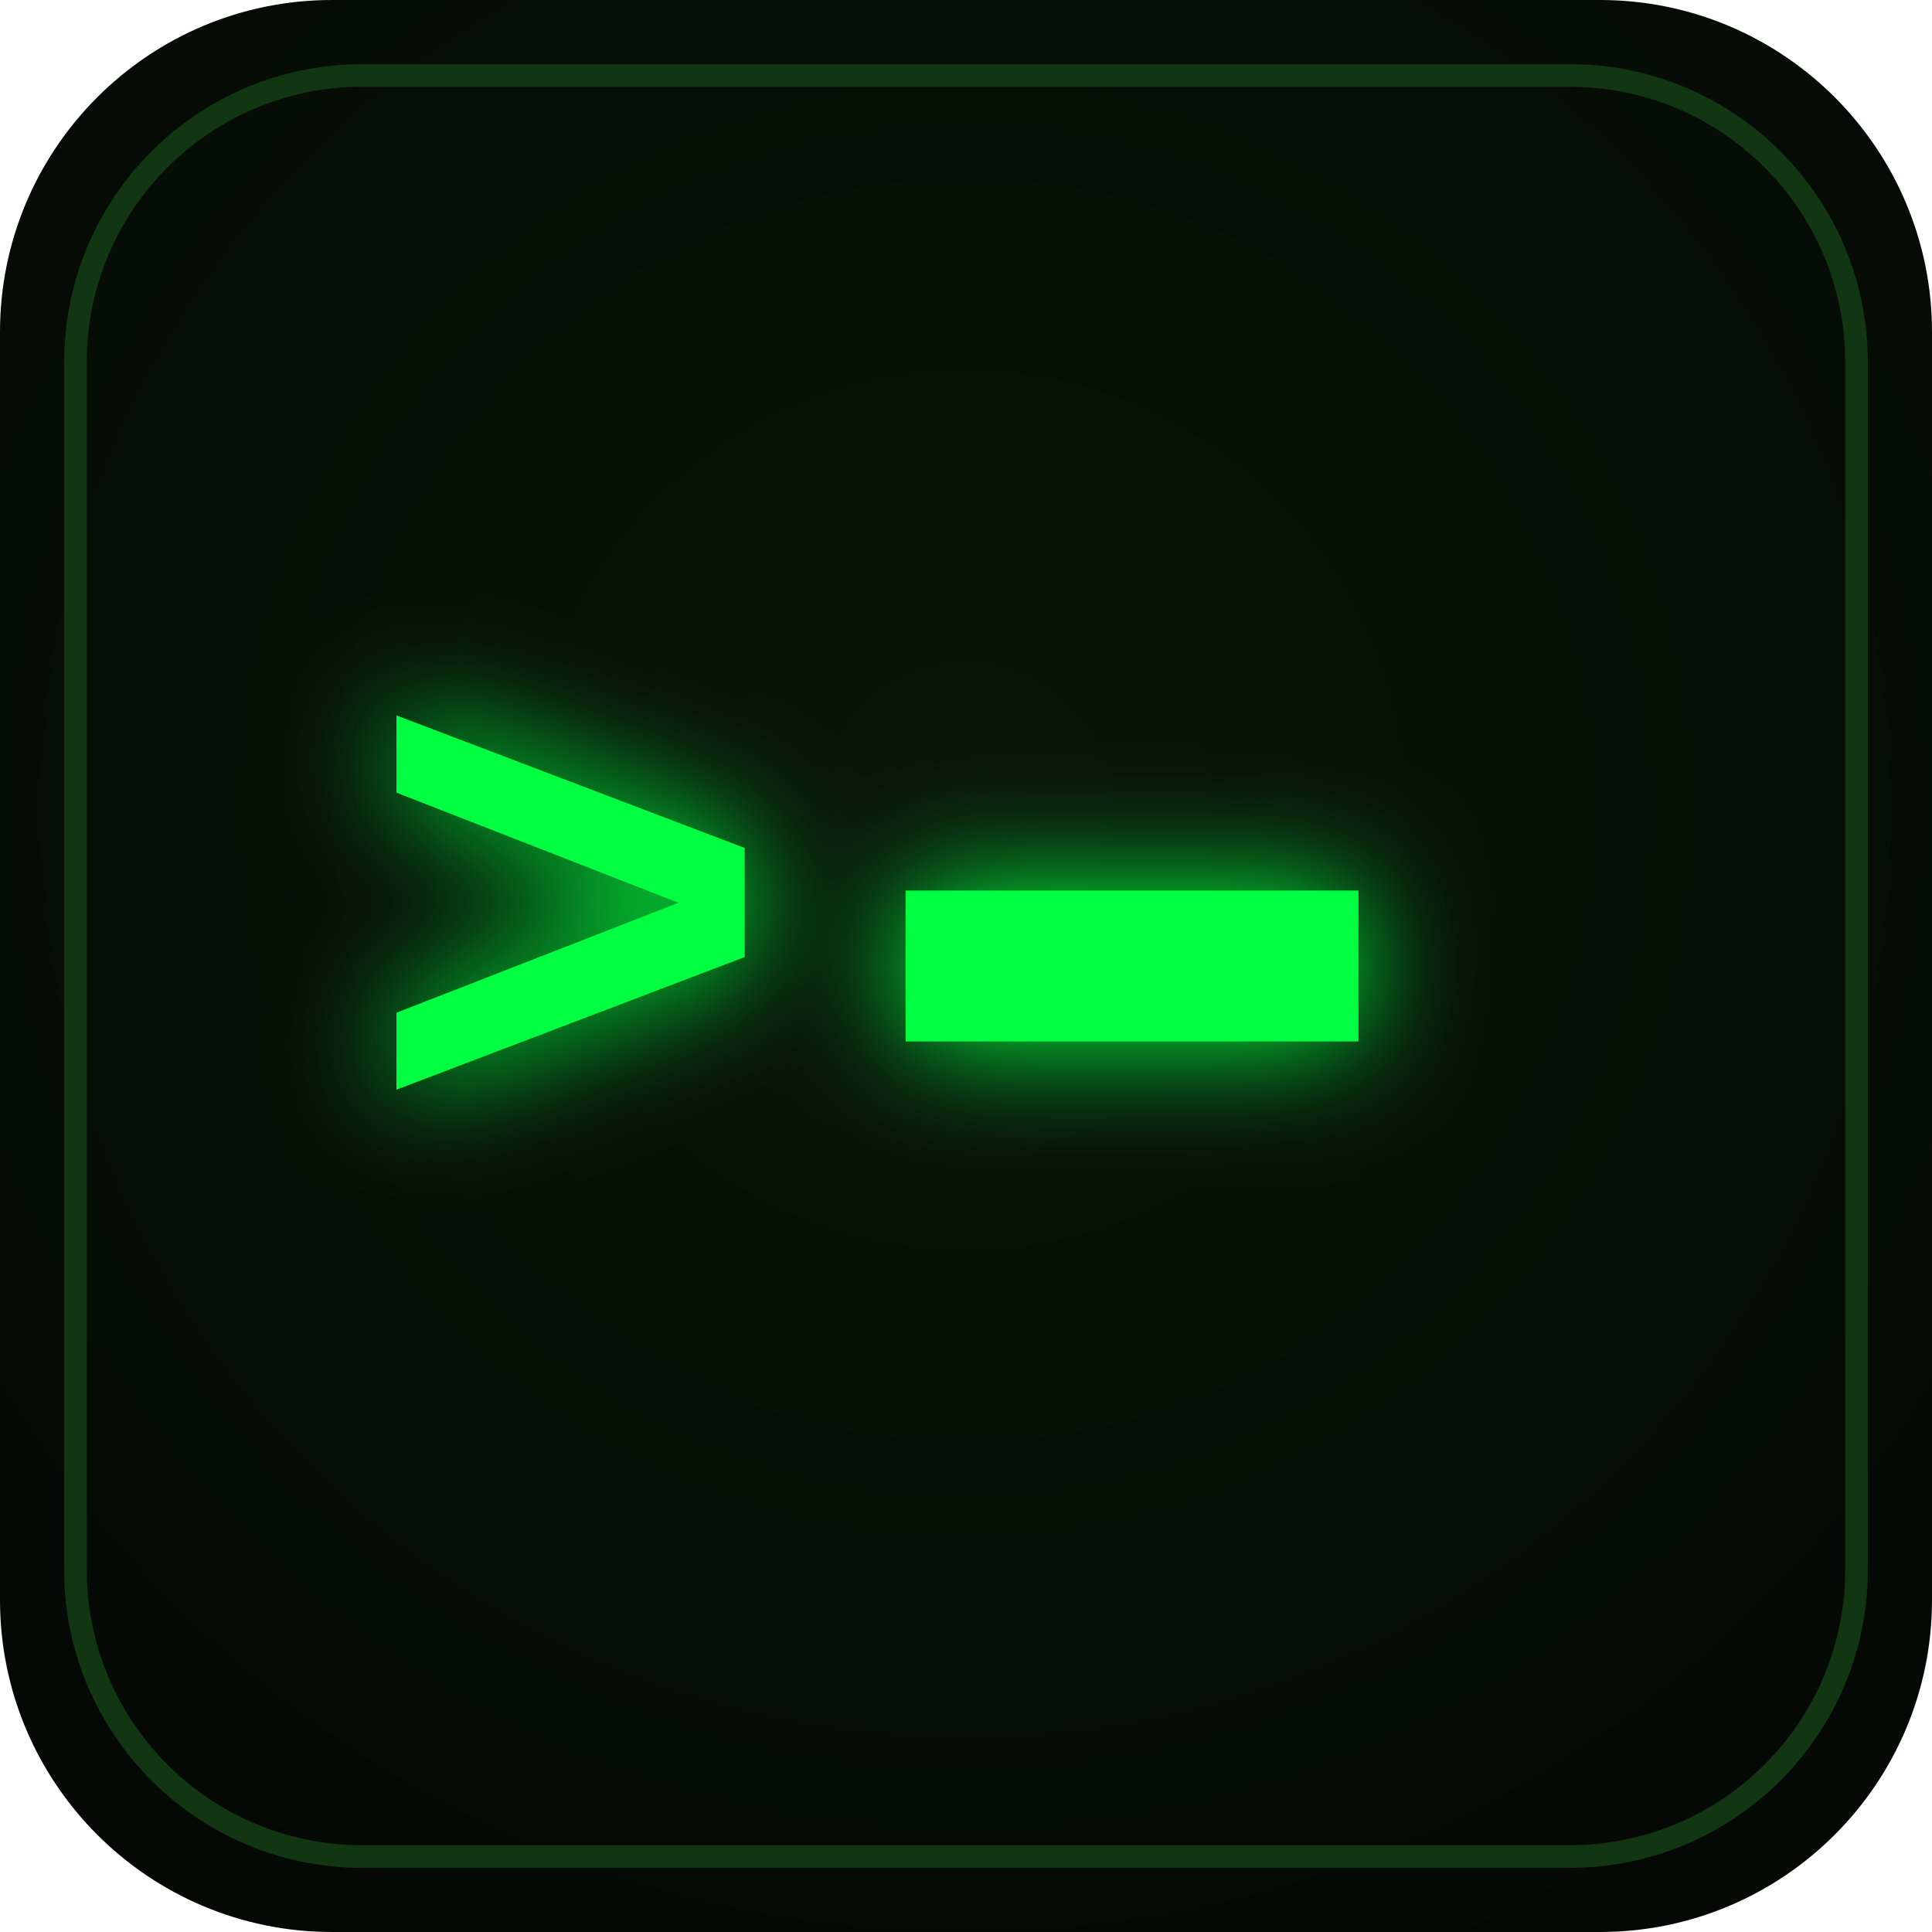
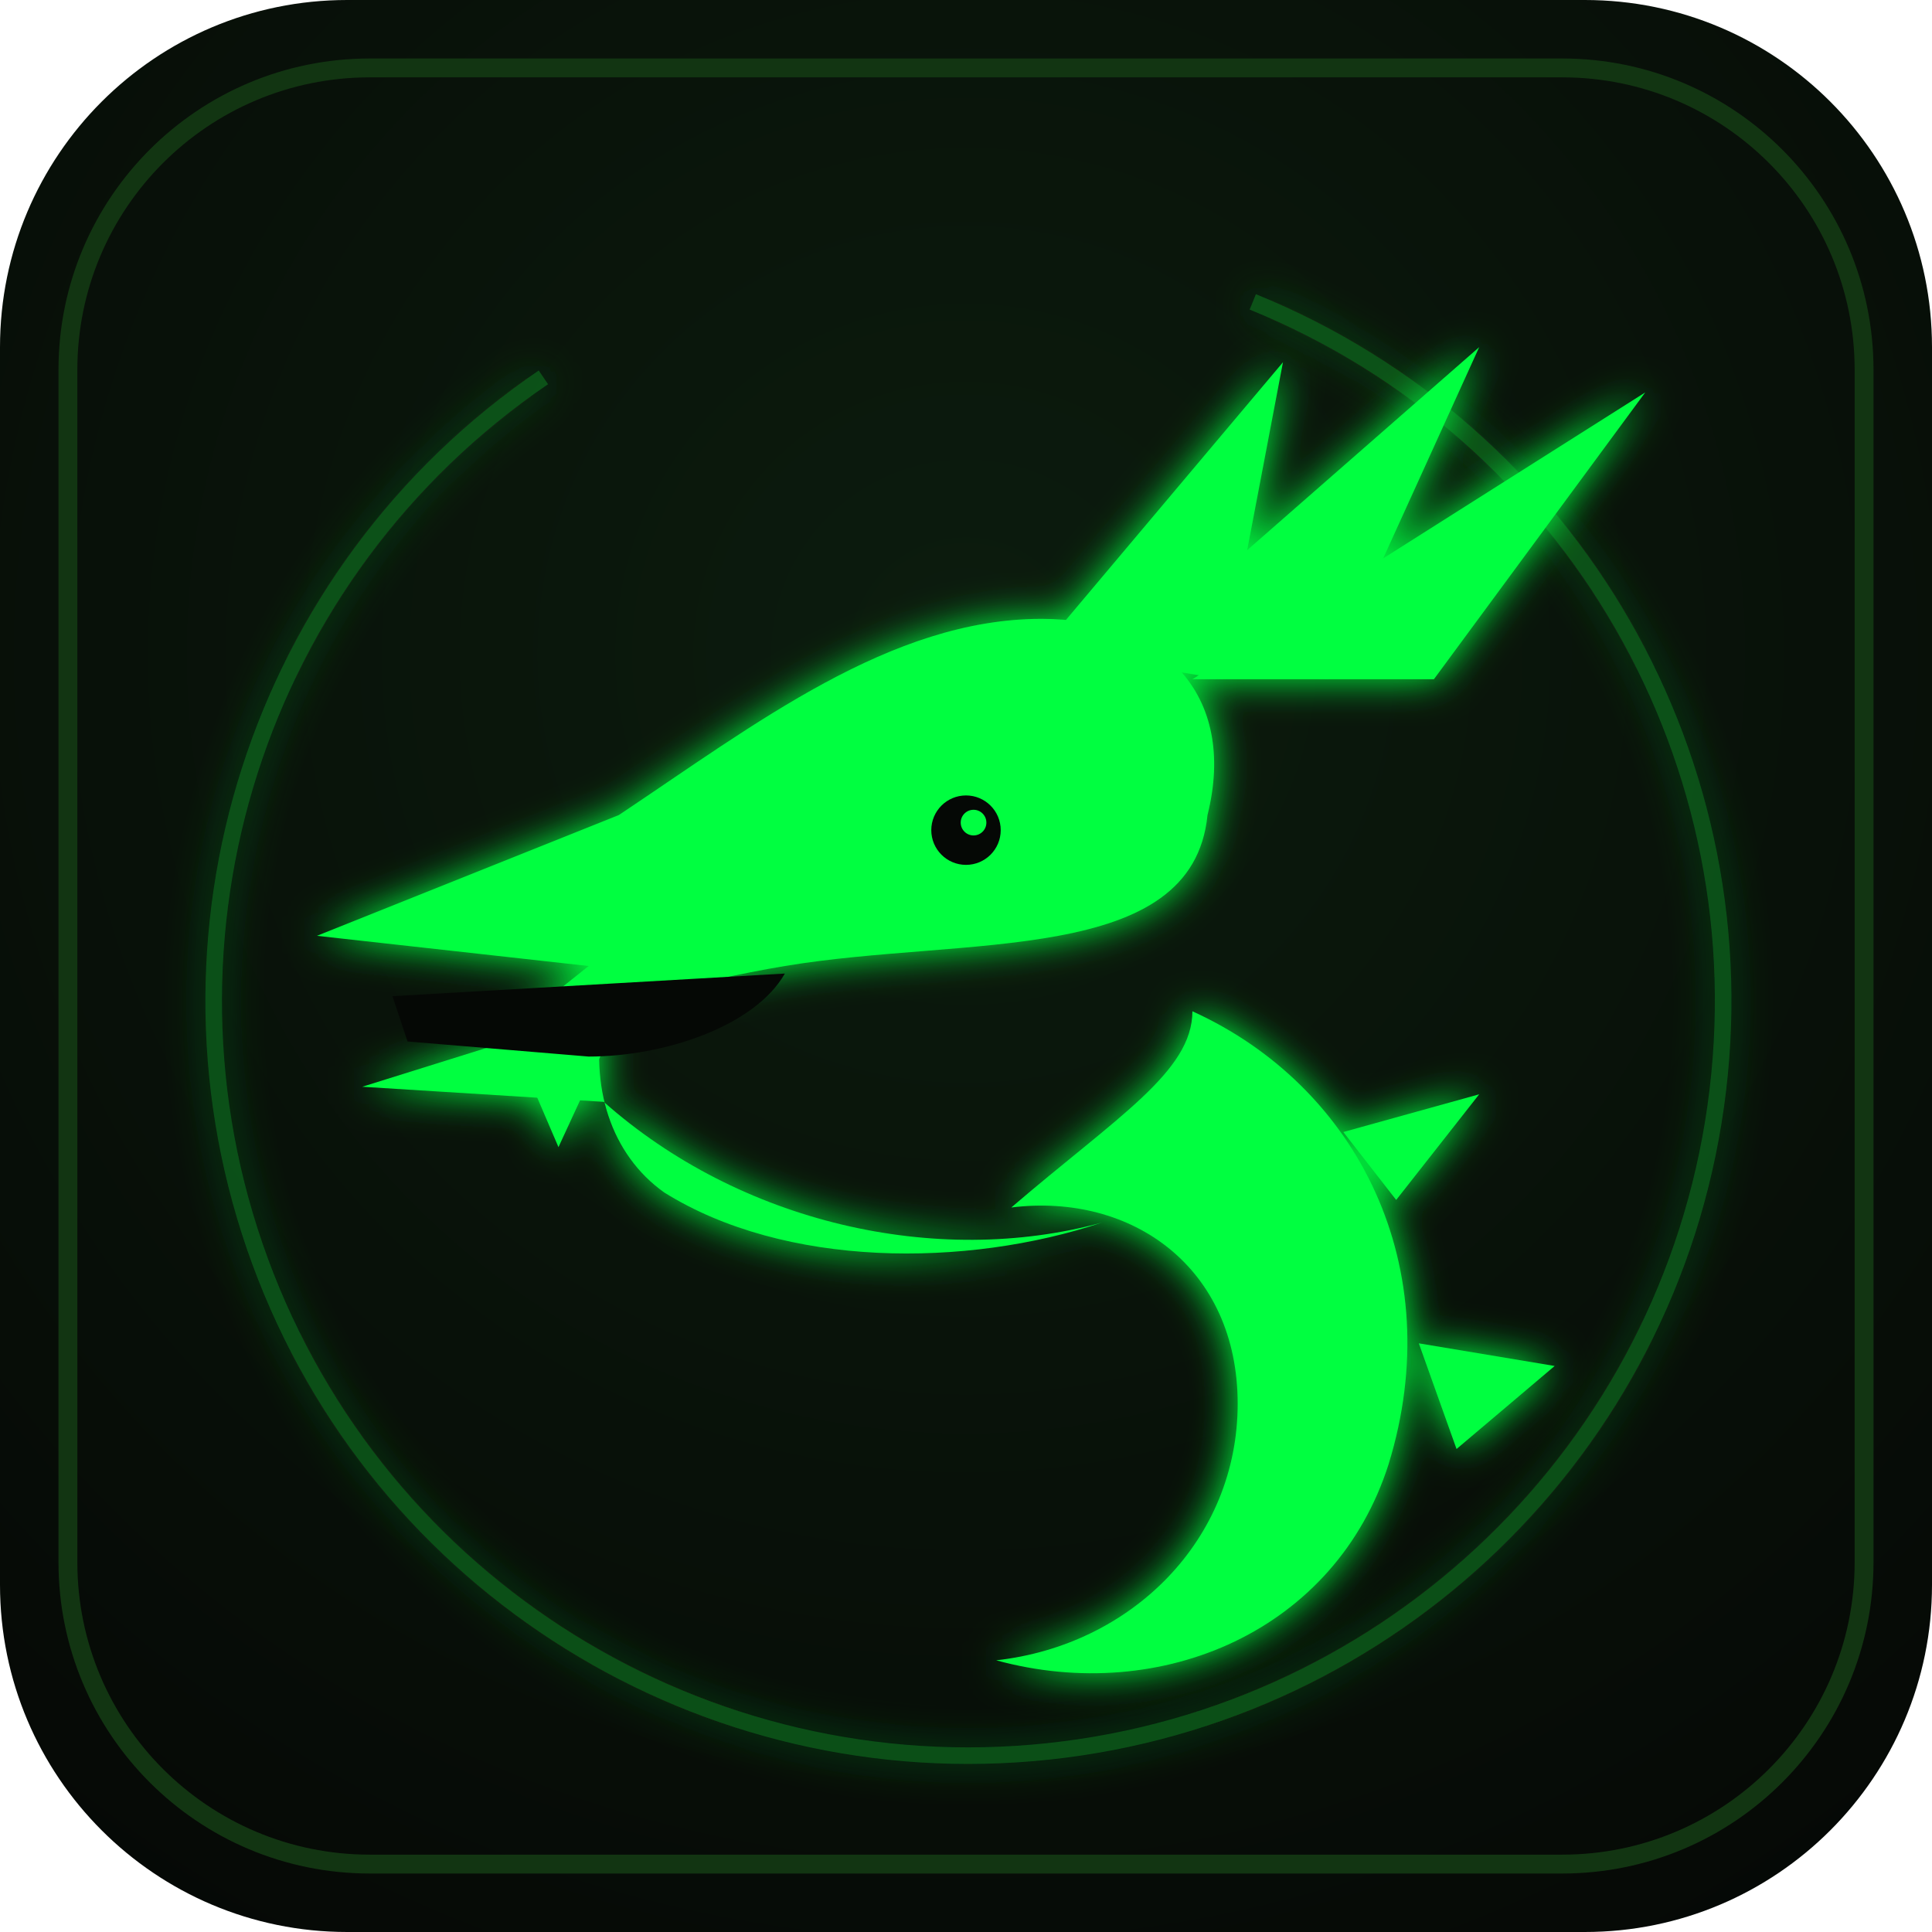
<svg xmlns="http://www.w3.org/2000/svg" viewBox="0 0 256 256" width="256" height="256">
  <defs>
-     <radialGradient id="g" cx="50%" cy="42%" r="70%">
-       <stop offset="0%" stop-color="#0a160a" />
+     <radialGradient id="bg" cx="50%" cy="34%" r="80%">
+       <stop offset="0%" stop-color="#0c1c0e" />
      <stop offset="100%" stop-color="#050805" />
    </radialGradient>
+     <filter id="dg" x="-50%" y="-50%" width="200%" height="200%">
+       <feGaussianBlur stdDeviation="2.6" result="b" />
+       <feMerge>
+         <feMergeNode in="b" />
+         <feMergeNode in="SourceGraphic" />
+       </feMerge>
+     </filter>
  </defs>
-   <rect width="256" height="256" rx="44" fill="url(#g)" />
-   <rect x="10" y="10" width="236" height="236" rx="38" fill="none" stroke="#123512" stroke-width="3" />
-   <g font-family="'Courier New',monospace" font-weight="bold" fill="#00ff41" style="filter:drop-shadow(0 0 8px #00ff41)">
-     <text x="48" y="150" font-size="92">&gt;</text>
-     <rect x="120" y="118" width="60" height="20" fill="#00ff41" />
+   <rect width="256" height="256" rx="46" fill="url(#bg)" />
+   <rect x="9" y="9" width="238" height="238" rx="40" fill="none" stroke="#123512" stroke-width="2.5" />
+   <g transform="translate(8,12) scale(1.0)">
+     <path d="M158 28 A100 100 0 1 1 64 38" fill="none" stroke="#0e7a24" stroke-width="2.2" opacity="0.6" filter="url(#dg)" />
+     <g fill="#00ff41" filter="url(#dg)">
+       <path d="M150 78 L210 40 L182 78 Z" />
+       <path d="M140 76 L188 34 L168 78 Z" />
+       <path d="M130 74 L162 36 L154 78 Z" />
+       <path d="M152 96 C156 80 146 70 130 70 C110 70 92 84 74 96 L34 112 L70 116 L60 124 C70 122 84 118 96 116 C120 112 150 116 152 96 Z" />
+       <path d="M104 104 L138 96 L120 110 Z" />
+       <path d="M72 122 L40 132 L72 134 C90 150 116 156 138 150 C120 156 96 156 80 146 C73 141 70 132 72 122 Z" />
+       <path d="M60 126 L66 140 L72 127 Z" />
+       <path d="M150 122 C172 132 184 156 176 182 C169 204 146 214 124 208 C142 206 156 192 156 174 C156 156 142 146 126 148 C140 136 150 130 150 122 Z" />
+       <path d="M170 138 l18 -5 -11 14 Z" />
+       <path d="M180 166 l18 3 -13 11 Z" />
+     </g>
+     <path d="M44 120 L96 117 C92 124 80 128 70 128 L46 126 Z" fill="#050805" />
+     <circle cx="120" cy="98" r="4.6" fill="#050805" />
+     <circle cx="121" cy="97" r="1.7" fill="#00ff41" />
  </g>
</svg>
